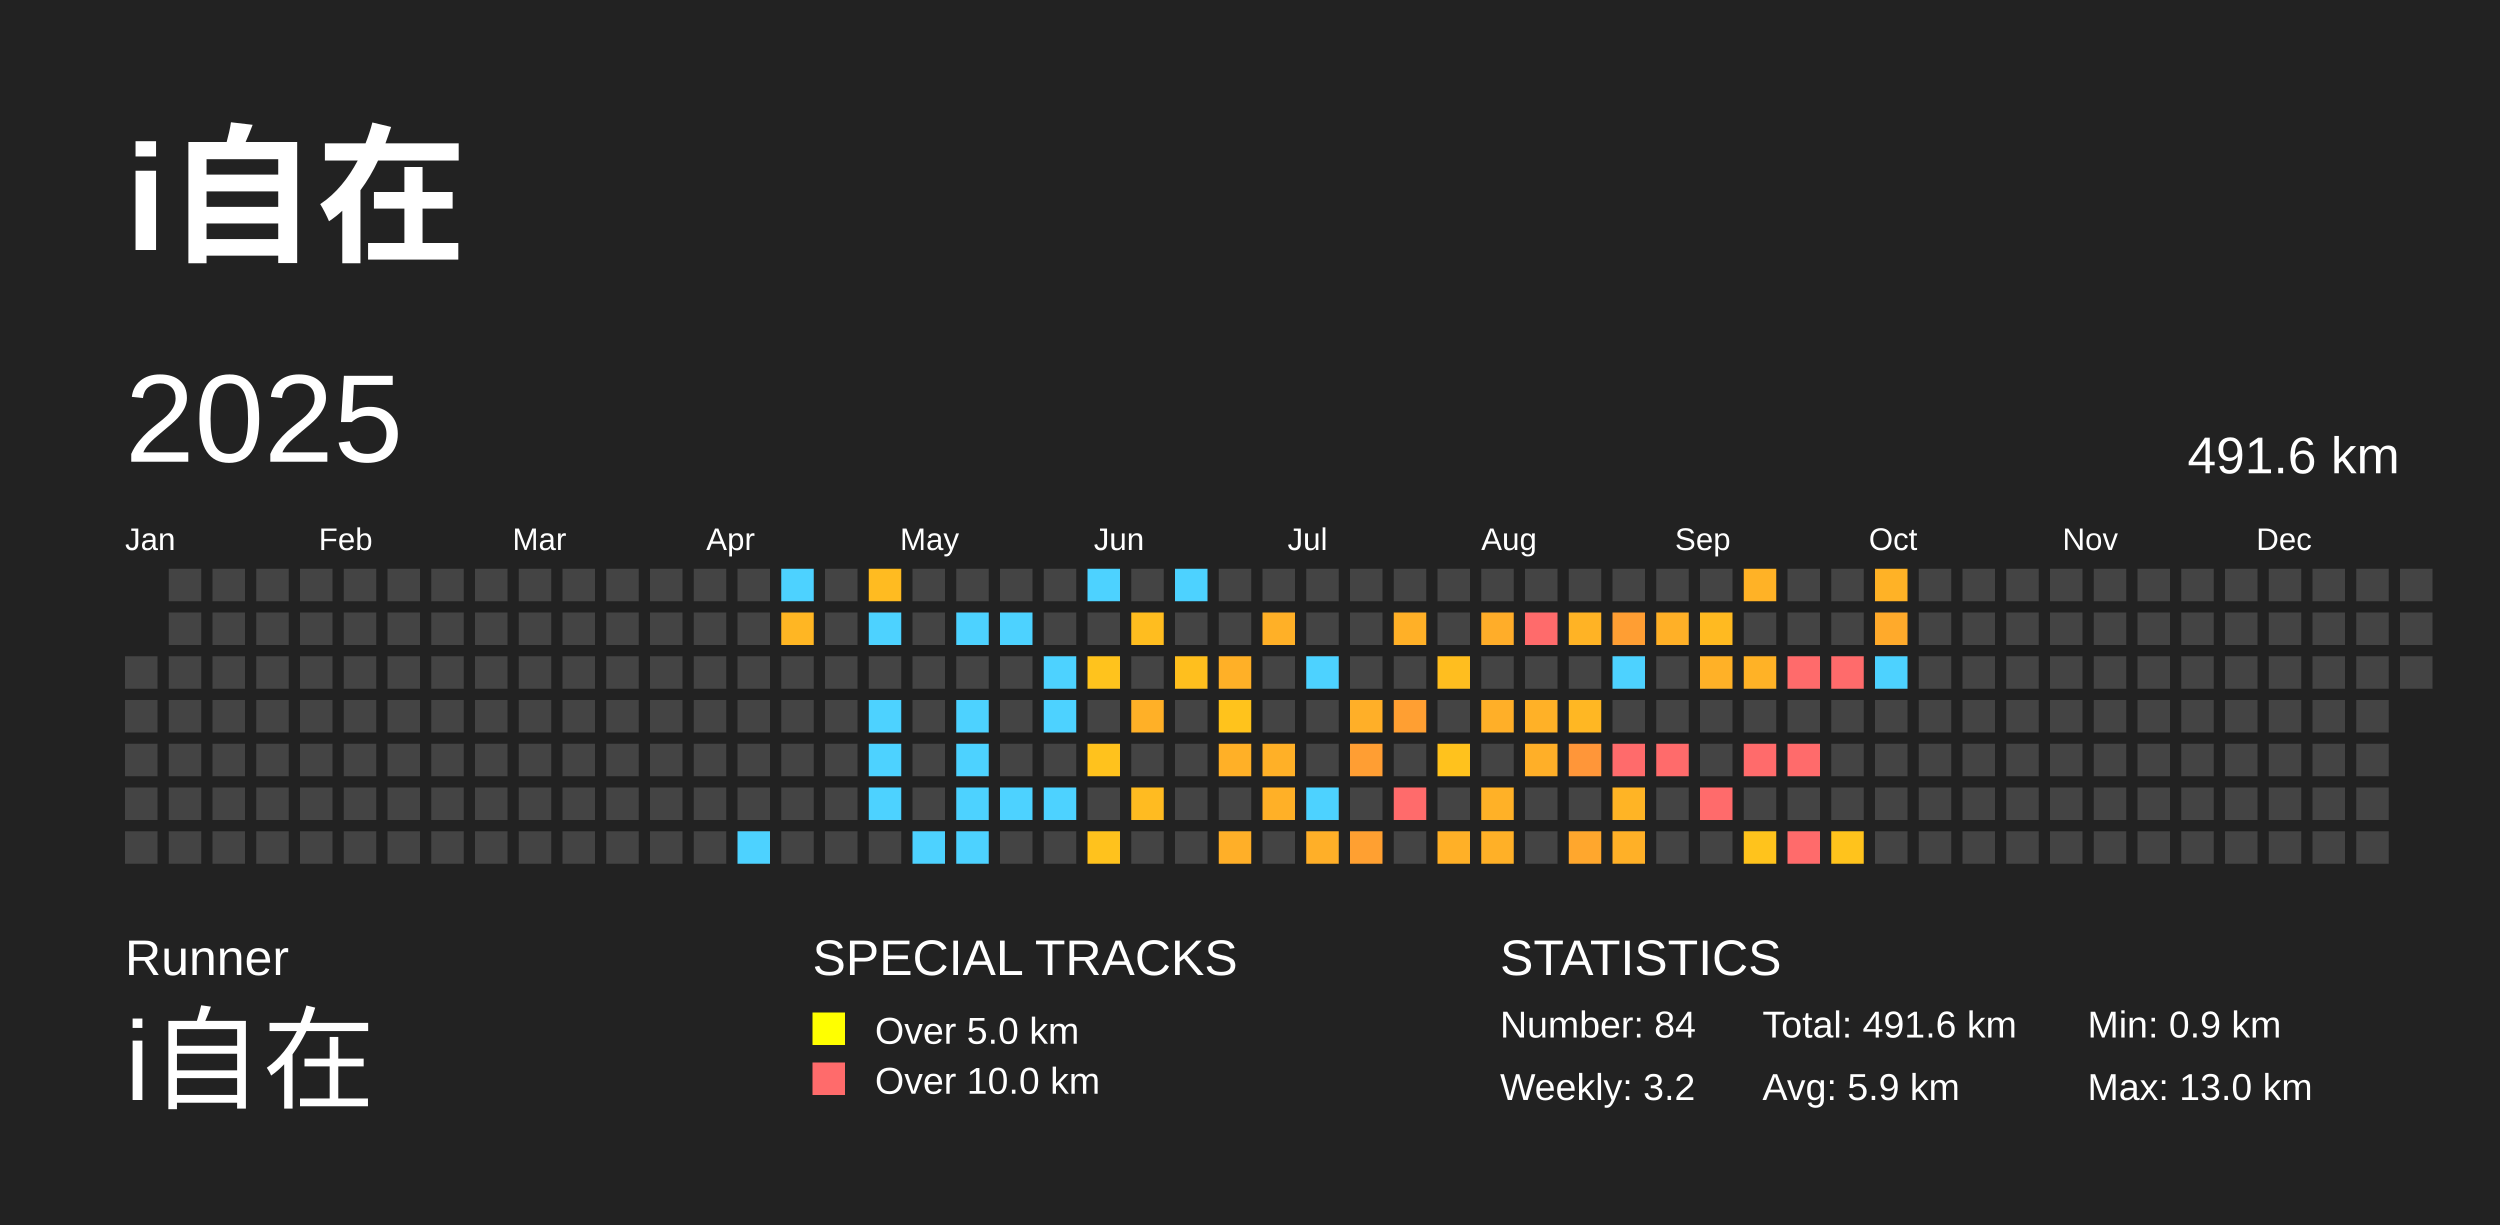
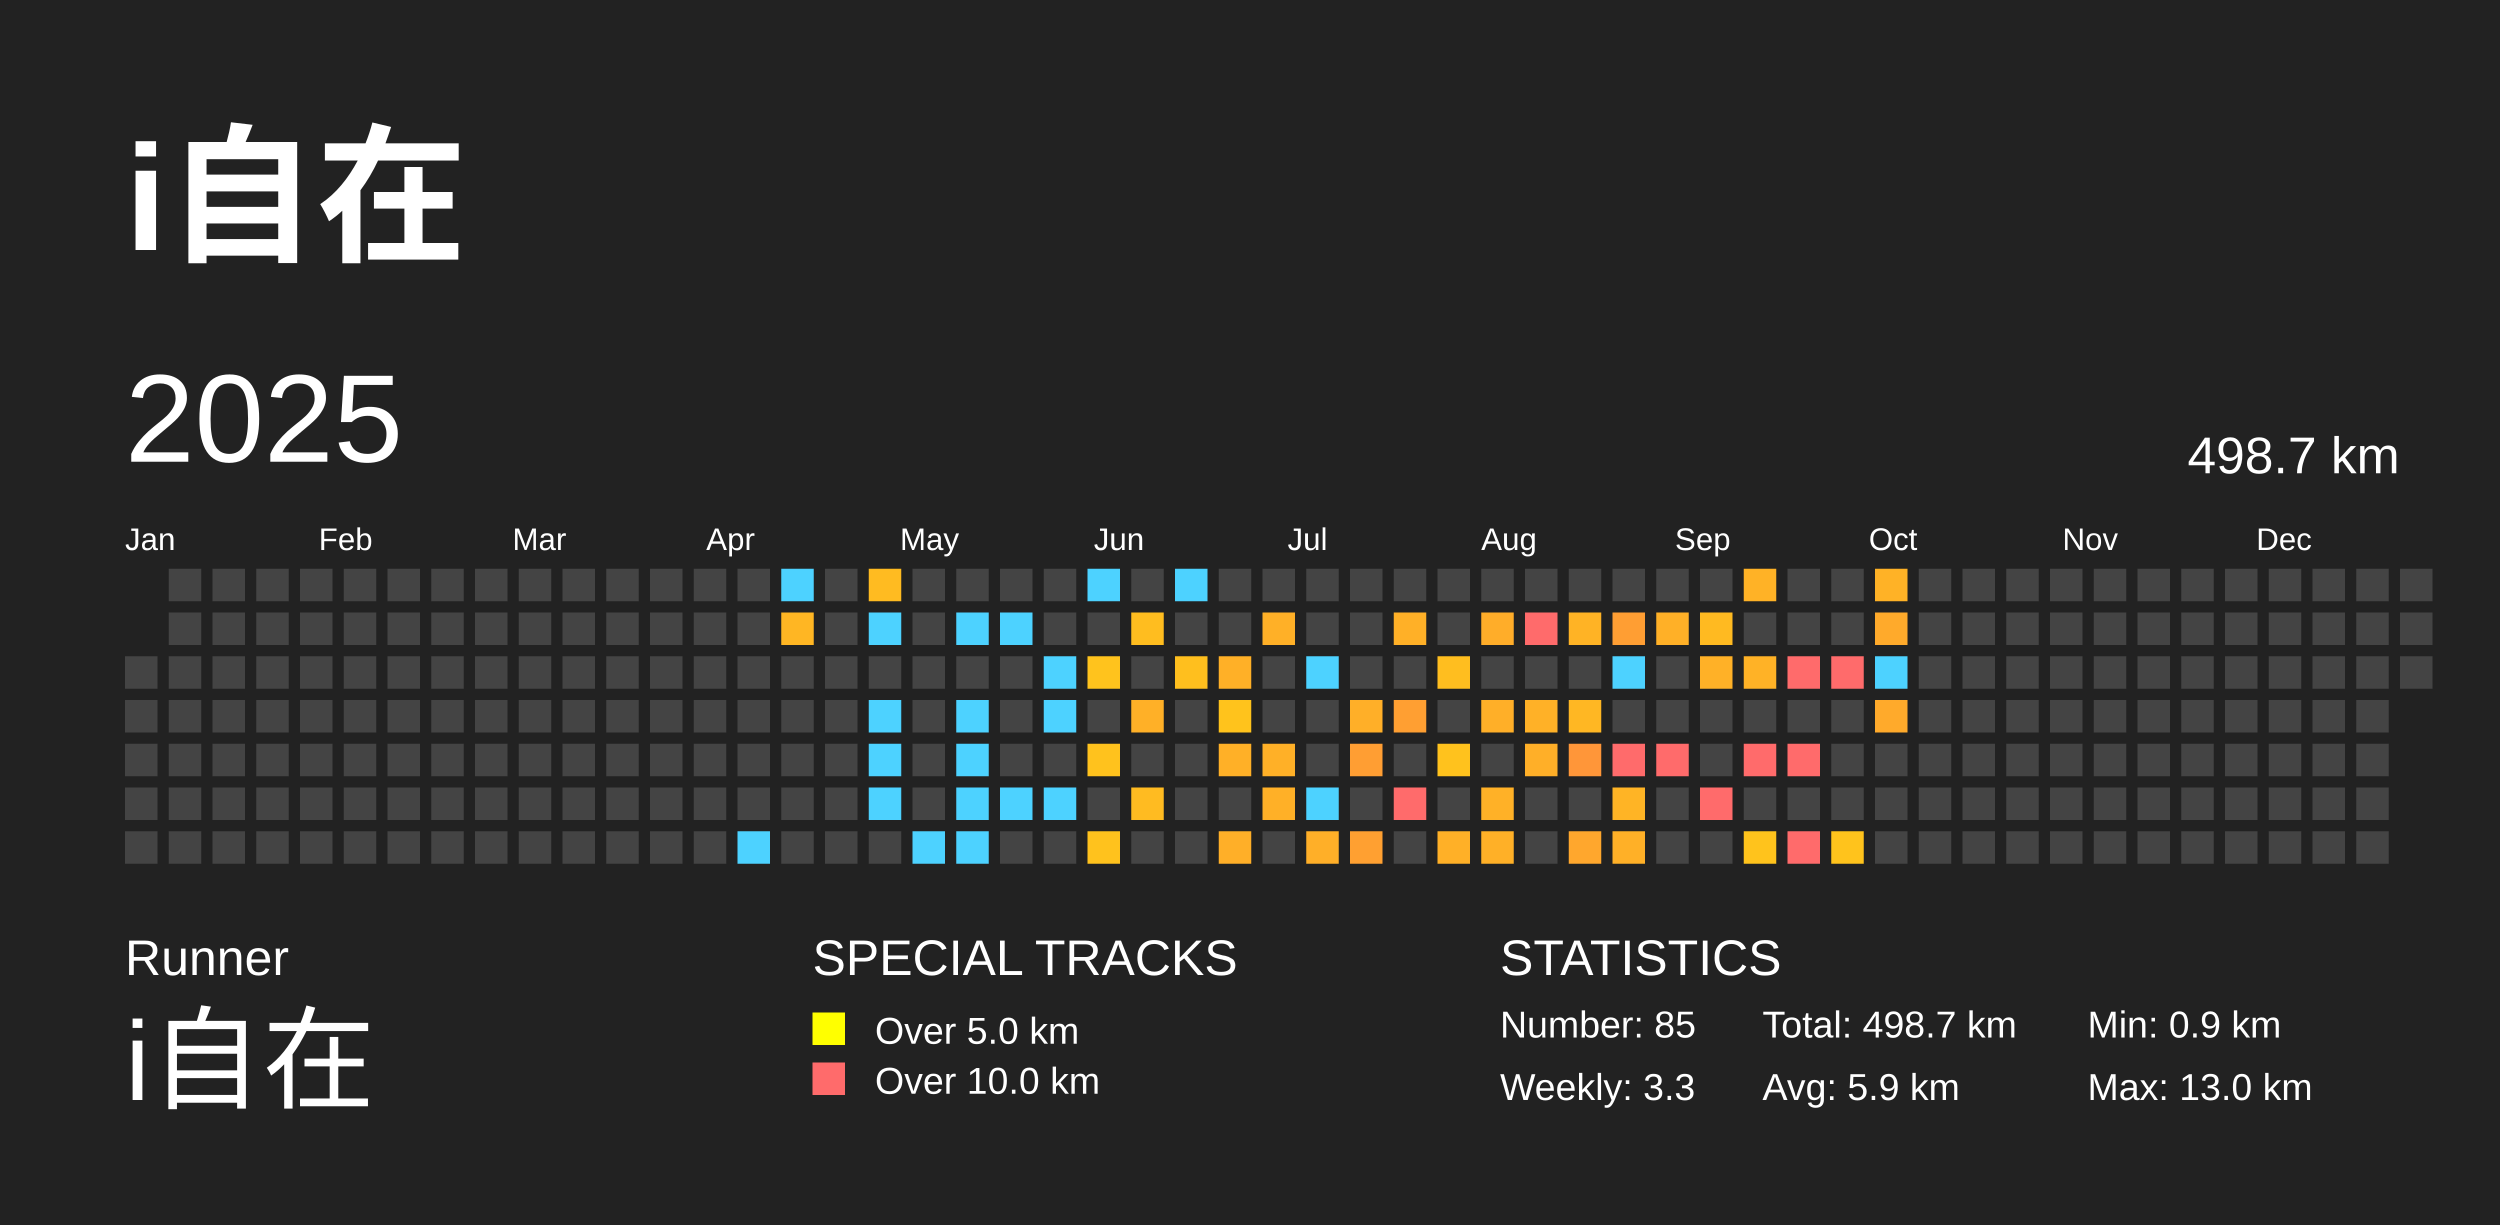
<svg xmlns="http://www.w3.org/2000/svg" baseProfile="full" height="98mm" version="1.1" viewBox="0,0,200,98" width="200mm">
  <defs />
  <rect fill="#222222" height="98" width="200" x="0" y="0" />
  <text fill="#FFFFFF" style="font-size:12px; font-family:Arial; font-weight:bold;" x="10" y="20">i自在</text>
  <text fill="#FFFFFF" style="font-size:4px; font-family:Arial" x="10" y="78">Runner</text>
  <text fill="#FFFFFF" style="font-size:9px; font-family:Arial" x="10" y="88">i自在</text>
  <text fill="#FFFFFF" style="font-size:4px; font-family:Arial" x="65" y="78">SPECIAL TRACKS</text>
  <rect fill="#FFFF00" height="2.6" width="2.6" x="65" y="81" />
  <text fill="#FFFFFF" style="font-size:3px; font-family:Arial" x="70" y="83.5">Over 5.0 km</text>
  <rect fill="#FF6B6B" height="2.6" width="2.6" x="65" y="85" />
  <text fill="#FFFFFF" style="font-size:3px; font-family:Arial" x="70" y="87.5">Over 10.0 km</text>
  <text fill="#FFFFFF" style="font-size:4px; font-family:Arial" x="120" y="78">STATISTICS</text>
-   <text fill="#FFFFFF" style="font-size:3px; font-family:Arial" x="120" y="83">Number: 84</text>
-   <text fill="#FFFFFF" style="font-size:3px; font-family:Arial" x="120" y="88">Weekly: 3.2</text>
-   <text fill="#FFFFFF" style="font-size:3px; font-family:Arial" x="141" y="83">Total: 491.6 km</text>
+   <text fill="#FFFFFF" style="font-size:3px; font-family:Arial" x="120" y="83">Number: 85</text>
+   <text fill="#FFFFFF" style="font-size:3px; font-family:Arial" x="120" y="88">Weekly: 3.3</text>
+   <text fill="#FFFFFF" style="font-size:3px; font-family:Arial" x="141" y="83">Total: 498.7 km</text>
  <text fill="#FFFFFF" style="font-size:3px; font-family:Arial" x="141" y="88">Avg: 5.9 km</text>
  <text fill="#FFFFFF" style="font-size:3px; font-family:Arial" x="167" y="83">Min: 0.9 km</text>
  <text fill="#FFFFFF" style="font-size:3px; font-family:Arial" x="167" y="88">Max: 13.0 km</text>
  <text dominant-baseline="hanging" fill="#FFFFFF" style="font-size:10.0px; font-family:Arial;" x="10" y="30">2025</text>
-   <text dominant-baseline="hanging" fill="#FFFFFF" style="font-size:4.125px; font-family:Arial;" x="175" y="35">491.6 km</text>
+   <text dominant-baseline="hanging" fill="#FFFFFF" style="font-size:4.125px; font-family:Arial;" x="175" y="35">498.7 km</text>
  <text fill="#FFFFFF" style="font-size:2.5px; font-family:Arial" x="10.0" y="44">Jan</text>
  <text fill="#FFFFFF" style="font-size:2.5px; font-family:Arial" x="25.5" y="44">Feb</text>
  <text fill="#FFFFFF" style="font-size:2.5px; font-family:Arial" x="41.0" y="44">Mar</text>
  <text fill="#FFFFFF" style="font-size:2.5px; font-family:Arial" x="56.5" y="44">Apr</text>
  <text fill="#FFFFFF" style="font-size:2.5px; font-family:Arial" x="72.0" y="44">May</text>
  <text fill="#FFFFFF" style="font-size:2.5px; font-family:Arial" x="87.5" y="44">Jun</text>
  <text fill="#FFFFFF" style="font-size:2.5px; font-family:Arial" x="103.0" y="44">Jul</text>
  <text fill="#FFFFFF" style="font-size:2.5px; font-family:Arial" x="118.5" y="44">Aug</text>
  <text fill="#FFFFFF" style="font-size:2.5px; font-family:Arial" x="134.0" y="44">Sep</text>
  <text fill="#FFFFFF" style="font-size:2.5px; font-family:Arial" x="149.5" y="44">Oct</text>
  <text fill="#FFFFFF" style="font-size:2.5px; font-family:Arial" x="165.0" y="44">Nov</text>
  <text fill="#FFFFFF" style="font-size:2.5px; font-family:Arial" x="180.5" y="44">Dec</text>
  <rect fill="#444444" height="2.6" width="2.6" x="10.0" y="52.5" />
  <rect fill="#444444" height="2.6" width="2.6" x="10.0" y="56.0" />
  <rect fill="#444444" height="2.6" width="2.6" x="10.0" y="59.5" />
  <rect fill="#444444" height="2.6" width="2.6" x="10.0" y="63.0" />
  <rect fill="#444444" height="2.6" width="2.6" x="10.0" y="66.5" />
  <rect fill="#444444" height="2.6" width="2.6" x="13.5" y="45.5" />
  <rect fill="#444444" height="2.6" width="2.6" x="13.5" y="49.0" />
  <rect fill="#444444" height="2.6" width="2.6" x="13.5" y="52.5" />
  <rect fill="#444444" height="2.6" width="2.6" x="13.5" y="56.0" />
  <rect fill="#444444" height="2.6" width="2.6" x="13.5" y="59.5" />
  <rect fill="#444444" height="2.6" width="2.6" x="13.5" y="63.0" />
  <rect fill="#444444" height="2.6" width="2.6" x="13.5" y="66.5" />
  <rect fill="#444444" height="2.6" width="2.6" x="17.0" y="45.5" />
  <rect fill="#444444" height="2.6" width="2.6" x="17.0" y="49.0" />
  <rect fill="#444444" height="2.6" width="2.6" x="17.0" y="52.5" />
  <rect fill="#444444" height="2.6" width="2.6" x="17.0" y="56.0" />
  <rect fill="#444444" height="2.6" width="2.6" x="17.0" y="59.5" />
  <rect fill="#444444" height="2.6" width="2.6" x="17.0" y="63.0" />
  <rect fill="#444444" height="2.6" width="2.6" x="17.0" y="66.5" />
  <rect fill="#444444" height="2.6" width="2.6" x="20.5" y="45.5" />
  <rect fill="#444444" height="2.6" width="2.6" x="20.5" y="49.0" />
  <rect fill="#444444" height="2.6" width="2.6" x="20.5" y="52.5" />
  <rect fill="#444444" height="2.6" width="2.6" x="20.5" y="56.0" />
  <rect fill="#444444" height="2.6" width="2.6" x="20.5" y="59.5" />
  <rect fill="#444444" height="2.6" width="2.6" x="20.5" y="63.0" />
  <rect fill="#444444" height="2.6" width="2.6" x="20.5" y="66.5" />
  <rect fill="#444444" height="2.6" width="2.6" x="24.0" y="45.5" />
  <rect fill="#444444" height="2.6" width="2.6" x="24.0" y="49.0" />
  <rect fill="#444444" height="2.6" width="2.6" x="24.0" y="52.5" />
  <rect fill="#444444" height="2.6" width="2.6" x="24.0" y="56.0" />
  <rect fill="#444444" height="2.6" width="2.6" x="24.0" y="59.5" />
  <rect fill="#444444" height="2.6" width="2.6" x="24.0" y="63.0" />
  <rect fill="#444444" height="2.6" width="2.6" x="24.0" y="66.5" />
  <rect fill="#444444" height="2.6" width="2.6" x="27.5" y="45.5" />
  <rect fill="#444444" height="2.6" width="2.6" x="27.5" y="49.0" />
  <rect fill="#444444" height="2.6" width="2.6" x="27.5" y="52.5" />
  <rect fill="#444444" height="2.6" width="2.6" x="27.5" y="56.0" />
  <rect fill="#444444" height="2.6" width="2.6" x="27.5" y="59.5" />
  <rect fill="#444444" height="2.6" width="2.6" x="27.5" y="63.0" />
  <rect fill="#444444" height="2.6" width="2.6" x="27.5" y="66.5" />
  <rect fill="#444444" height="2.6" width="2.6" x="31.0" y="45.5" />
  <rect fill="#444444" height="2.6" width="2.6" x="31.0" y="49.0" />
  <rect fill="#444444" height="2.6" width="2.6" x="31.0" y="52.5" />
  <rect fill="#444444" height="2.6" width="2.6" x="31.0" y="56.0" />
  <rect fill="#444444" height="2.6" width="2.6" x="31.0" y="59.5" />
  <rect fill="#444444" height="2.6" width="2.6" x="31.0" y="63.0" />
  <rect fill="#444444" height="2.6" width="2.6" x="31.0" y="66.5" />
  <rect fill="#444444" height="2.6" width="2.6" x="34.5" y="45.5" />
  <rect fill="#444444" height="2.6" width="2.6" x="34.5" y="49.0" />
  <rect fill="#444444" height="2.6" width="2.6" x="34.5" y="52.5" />
  <rect fill="#444444" height="2.6" width="2.6" x="34.5" y="56.0" />
  <rect fill="#444444" height="2.6" width="2.6" x="34.5" y="59.5" />
  <rect fill="#444444" height="2.6" width="2.6" x="34.5" y="63.0" />
  <rect fill="#444444" height="2.6" width="2.6" x="34.5" y="66.5" />
  <rect fill="#444444" height="2.6" width="2.6" x="38.0" y="45.5" />
  <rect fill="#444444" height="2.6" width="2.6" x="38.0" y="49.0" />
  <rect fill="#444444" height="2.6" width="2.6" x="38.0" y="52.5" />
  <rect fill="#444444" height="2.6" width="2.6" x="38.0" y="56.0" />
  <rect fill="#444444" height="2.6" width="2.6" x="38.0" y="59.5" />
  <rect fill="#444444" height="2.6" width="2.6" x="38.0" y="63.0" />
  <rect fill="#444444" height="2.6" width="2.6" x="38.0" y="66.5" />
  <rect fill="#444444" height="2.6" width="2.6" x="41.5" y="45.5" />
  <rect fill="#444444" height="2.6" width="2.6" x="41.5" y="49.0" />
  <rect fill="#444444" height="2.6" width="2.6" x="41.5" y="52.5" />
  <rect fill="#444444" height="2.6" width="2.6" x="41.5" y="56.0" />
  <rect fill="#444444" height="2.6" width="2.6" x="41.5" y="59.5" />
  <rect fill="#444444" height="2.6" width="2.6" x="41.5" y="63.0" />
  <rect fill="#444444" height="2.6" width="2.6" x="41.5" y="66.5" />
  <rect fill="#444444" height="2.6" width="2.6" x="45.0" y="45.5" />
  <rect fill="#444444" height="2.6" width="2.6" x="45.0" y="49.0" />
  <rect fill="#444444" height="2.6" width="2.6" x="45.0" y="52.5" />
  <rect fill="#444444" height="2.6" width="2.6" x="45.0" y="56.0" />
  <rect fill="#444444" height="2.6" width="2.6" x="45.0" y="59.5" />
  <rect fill="#444444" height="2.6" width="2.6" x="45.0" y="63.0" />
  <rect fill="#444444" height="2.6" width="2.6" x="45.0" y="66.5" />
  <rect fill="#444444" height="2.6" width="2.6" x="48.5" y="45.5" />
  <rect fill="#444444" height="2.6" width="2.6" x="48.5" y="49.0" />
  <rect fill="#444444" height="2.6" width="2.6" x="48.5" y="52.5" />
  <rect fill="#444444" height="2.6" width="2.6" x="48.5" y="56.0" />
  <rect fill="#444444" height="2.6" width="2.6" x="48.5" y="59.5" />
  <rect fill="#444444" height="2.6" width="2.6" x="48.5" y="63.0" />
  <rect fill="#444444" height="2.6" width="2.6" x="48.5" y="66.5" />
  <rect fill="#444444" height="2.6" width="2.6" x="52.0" y="45.5" />
  <rect fill="#444444" height="2.6" width="2.6" x="52.0" y="49.0" />
  <rect fill="#444444" height="2.6" width="2.6" x="52.0" y="52.5" />
  <rect fill="#444444" height="2.6" width="2.6" x="52.0" y="56.0" />
  <rect fill="#444444" height="2.6" width="2.6" x="52.0" y="59.5" />
  <rect fill="#444444" height="2.6" width="2.6" x="52.0" y="63.0" />
  <rect fill="#444444" height="2.6" width="2.6" x="52.0" y="66.5" />
  <rect fill="#444444" height="2.6" width="2.6" x="55.5" y="45.5" />
  <rect fill="#444444" height="2.6" width="2.6" x="55.5" y="49.0" />
  <rect fill="#444444" height="2.6" width="2.6" x="55.5" y="52.5" />
  <rect fill="#444444" height="2.6" width="2.6" x="55.5" y="56.0" />
  <rect fill="#444444" height="2.6" width="2.6" x="55.5" y="59.5" />
  <rect fill="#444444" height="2.6" width="2.6" x="55.5" y="63.0" />
  <rect fill="#444444" height="2.6" width="2.6" x="55.5" y="66.5" />
  <rect fill="#444444" height="2.6" width="2.6" x="59.0" y="45.5" />
  <rect fill="#444444" height="2.6" width="2.6" x="59.0" y="49.0" />
  <rect fill="#444444" height="2.6" width="2.6" x="59.0" y="52.5" />
  <rect fill="#444444" height="2.6" width="2.6" x="59.0" y="56.0" />
  <rect fill="#444444" height="2.6" width="2.6" x="59.0" y="59.5" />
  <rect fill="#444444" height="2.6" width="2.6" x="59.0" y="63.0" />
  <rect fill="#4dd2ff" height="2.6" width="2.6" x="59.0" y="66.5" />
  <rect fill="#4dd2ff" height="2.6" width="2.6" x="62.5" y="45.5" />
  <rect fill="#ffb623" height="2.6" width="2.6" x="62.5" y="49.0" />
  <rect fill="#444444" height="2.6" width="2.6" x="62.5" y="52.5" />
  <rect fill="#444444" height="2.6" width="2.6" x="62.5" y="56.0" />
  <rect fill="#444444" height="2.6" width="2.6" x="62.5" y="59.5" />
  <rect fill="#444444" height="2.6" width="2.6" x="62.5" y="63.0" />
  <rect fill="#444444" height="2.6" width="2.6" x="62.5" y="66.5" />
  <rect fill="#444444" height="2.6" width="2.6" x="66.0" y="45.5" />
  <rect fill="#444444" height="2.6" width="2.6" x="66.0" y="49.0" />
  <rect fill="#444444" height="2.6" width="2.6" x="66.0" y="52.5" />
  <rect fill="#444444" height="2.6" width="2.6" x="66.0" y="56.0" />
  <rect fill="#444444" height="2.6" width="2.6" x="66.0" y="59.5" />
  <rect fill="#444444" height="2.6" width="2.6" x="66.0" y="63.0" />
  <rect fill="#444444" height="2.6" width="2.6" x="66.0" y="66.5" />
  <rect fill="#ffbb21" height="2.6" width="2.6" x="69.5" y="45.5" />
  <rect fill="#4dd2ff" height="2.6" width="2.6" x="69.5" y="49.0" />
  <rect fill="#444444" height="2.6" width="2.6" x="69.5" y="52.5" />
  <rect fill="#4dd2ff" height="2.6" width="2.6" x="69.5" y="56.0" />
  <rect fill="#4dd2ff" height="2.6" width="2.6" x="69.5" y="59.5" />
  <rect fill="#4dd2ff" height="2.6" width="2.6" x="69.5" y="63.0" />
  <rect fill="#444444" height="2.6" width="2.6" x="69.5" y="66.5" />
  <rect fill="#444444" height="2.6" width="2.6" x="73.0" y="45.5" />
  <rect fill="#444444" height="2.6" width="2.6" x="73.0" y="49.0" />
  <rect fill="#444444" height="2.6" width="2.6" x="73.0" y="52.5" />
  <rect fill="#444444" height="2.6" width="2.6" x="73.0" y="56.0" />
  <rect fill="#444444" height="2.6" width="2.6" x="73.0" y="59.5" />
  <rect fill="#444444" height="2.6" width="2.6" x="73.0" y="63.0" />
  <rect fill="#4dd2ff" height="2.6" width="2.6" x="73.0" y="66.5" />
  <rect fill="#444444" height="2.6" width="2.6" x="76.5" y="45.5" />
  <rect fill="#4dd2ff" height="2.6" width="2.6" x="76.5" y="49.0" />
  <rect fill="#444444" height="2.6" width="2.6" x="76.5" y="52.5" />
  <rect fill="#4dd2ff" height="2.6" width="2.6" x="76.5" y="56.0" />
  <rect fill="#4dd2ff" height="2.6" width="2.6" x="76.5" y="59.5" />
  <rect fill="#4dd2ff" height="2.6" width="2.6" x="76.5" y="63.0" />
  <rect fill="#4dd2ff" height="2.6" width="2.6" x="76.5" y="66.5" />
  <rect fill="#444444" height="2.6" width="2.6" x="80.0" y="45.5" />
  <rect fill="#4dd2ff" height="2.6" width="2.6" x="80.0" y="49.0" />
  <rect fill="#444444" height="2.6" width="2.6" x="80.0" y="52.5" />
  <rect fill="#444444" height="2.6" width="2.6" x="80.0" y="56.0" />
  <rect fill="#444444" height="2.6" width="2.6" x="80.0" y="59.5" />
  <rect fill="#4dd2ff" height="2.6" width="2.6" x="80.0" y="63.0" />
  <rect fill="#444444" height="2.6" width="2.6" x="80.0" y="66.5" />
  <rect fill="#444444" height="2.6" width="2.6" x="83.5" y="45.5" />
  <rect fill="#444444" height="2.6" width="2.6" x="83.5" y="49.0" />
  <rect fill="#4dd2ff" height="2.6" width="2.6" x="83.5" y="52.5" />
  <rect fill="#4dd2ff" height="2.6" width="2.6" x="83.5" y="56.0" />
  <rect fill="#444444" height="2.6" width="2.6" x="83.5" y="59.5" />
  <rect fill="#4dd2ff" height="2.6" width="2.6" x="83.5" y="63.0" />
  <rect fill="#444444" height="2.6" width="2.6" x="83.5" y="66.5" />
  <rect fill="#4dd2ff" height="2.6" width="2.6" x="87.0" y="45.5" />
  <rect fill="#444444" height="2.6" width="2.6" x="87.0" y="49.0" />
  <rect fill="#ffc31d" height="2.6" width="2.6" x="87.0" y="52.5" />
  <rect fill="#444444" height="2.6" width="2.6" x="87.0" y="56.0" />
  <rect fill="#ffc21d" height="2.6" width="2.6" x="87.0" y="59.5" />
  <rect fill="#444444" height="2.6" width="2.6" x="87.0" y="63.0" />
  <rect fill="#ffc21d" height="2.6" width="2.6" x="87.0" y="66.5" />
  <rect fill="#444444" height="2.6" width="2.6" x="90.5" y="45.5" />
  <rect fill="#ffbd1f" height="2.6" width="2.6" x="90.5" y="49.0" />
  <rect fill="#444444" height="2.6" width="2.6" x="90.5" y="52.5" />
  <rect fill="#ffb027" height="2.6" width="2.6" x="90.5" y="56.0" />
  <rect fill="#444444" height="2.6" width="2.6" x="90.5" y="59.5" />
  <rect fill="#ffbb21" height="2.6" width="2.6" x="90.5" y="63.0" />
  <rect fill="#444444" height="2.6" width="2.6" x="90.5" y="66.5" />
  <rect fill="#4dd2ff" height="2.6" width="2.6" x="94.0" y="45.5" />
  <rect fill="#444444" height="2.6" width="2.6" x="94.0" y="49.0" />
  <rect fill="#ffbf1e" height="2.6" width="2.6" x="94.0" y="52.5" />
  <rect fill="#444444" height="2.6" width="2.6" x="94.0" y="56.0" />
  <rect fill="#444444" height="2.6" width="2.6" x="94.0" y="59.5" />
  <rect fill="#444444" height="2.6" width="2.6" x="94.0" y="63.0" />
  <rect fill="#444444" height="2.6" width="2.6" x="94.0" y="66.5" />
  <rect fill="#444444" height="2.6" width="2.6" x="97.5" y="45.5" />
  <rect fill="#444444" height="2.6" width="2.6" x="97.5" y="49.0" />
  <rect fill="#ffb027" height="2.6" width="2.6" x="97.5" y="52.5" />
  <rect fill="#ffc31c" height="2.6" width="2.6" x="97.5" y="56.0" />
  <rect fill="#ffb027" height="2.6" width="2.6" x="97.5" y="59.5" />
  <rect fill="#444444" height="2.6" width="2.6" x="97.5" y="63.0" />
  <rect fill="#ffaf28" height="2.6" width="2.6" x="97.5" y="66.5" />
  <rect fill="#444444" height="2.6" width="2.6" x="101.0" y="45.5" />
  <rect fill="#ffb027" height="2.6" width="2.6" x="101.0" y="49.0" />
  <rect fill="#444444" height="2.6" width="2.6" x="101.0" y="52.5" />
  <rect fill="#444444" height="2.6" width="2.6" x="101.0" y="56.0" />
  <rect fill="#ffb027" height="2.6" width="2.6" x="101.0" y="59.5" />
  <rect fill="#ffb027" height="2.6" width="2.6" x="101.0" y="63.0" />
  <rect fill="#444444" height="2.6" width="2.6" x="101.0" y="66.5" />
  <rect fill="#444444" height="2.6" width="2.6" x="104.5" y="45.5" />
  <rect fill="#444444" height="2.6" width="2.6" x="104.5" y="49.0" />
  <rect fill="#4dd2ff" height="2.6" width="2.6" x="104.5" y="52.5" />
  <rect fill="#444444" height="2.6" width="2.6" x="104.5" y="56.0" />
  <rect fill="#444444" height="2.6" width="2.6" x="104.5" y="59.5" />
  <rect fill="#4dd2ff" height="2.6" width="2.6" x="104.5" y="63.0" />
  <rect fill="#ffaf28" height="2.6" width="2.6" x="104.5" y="66.5" />
  <rect fill="#444444" height="2.6" width="2.6" x="108.0" y="45.5" />
  <rect fill="#444444" height="2.6" width="2.6" x="108.0" y="49.0" />
  <rect fill="#444444" height="2.6" width="2.6" x="108.0" y="52.5" />
  <rect fill="#ffaf28" height="2.6" width="2.6" x="108.0" y="56.0" />
  <rect fill="#ff9e33" height="2.6" width="2.6" x="108.0" y="59.5" />
  <rect fill="#444444" height="2.6" width="2.6" x="108.0" y="63.0" />
  <rect fill="#ffa031" height="2.6" width="2.6" x="108.0" y="66.5" />
  <rect fill="#444444" height="2.6" width="2.6" x="111.5" y="45.5" />
  <rect fill="#ffb027" height="2.6" width="2.6" x="111.5" y="49.0" />
  <rect fill="#444444" height="2.6" width="2.6" x="111.5" y="52.5" />
  <rect fill="#ff9f32" height="2.6" width="2.6" x="111.5" y="56.0" />
  <rect fill="#444444" height="2.6" width="2.6" x="111.5" y="59.5" />
  <rect fill="#FF6B6B" height="2.6" width="2.6" x="111.5" y="63.0" />
  <rect fill="#444444" height="2.6" width="2.6" x="111.5" y="66.5" />
  <rect fill="#444444" height="2.6" width="2.6" x="115.0" y="45.5" />
  <rect fill="#444444" height="2.6" width="2.6" x="115.0" y="49.0" />
  <rect fill="#ffbe1f" height="2.6" width="2.6" x="115.0" y="52.5" />
  <rect fill="#444444" height="2.6" width="2.6" x="115.0" y="56.0" />
  <rect fill="#ffc21d" height="2.6" width="2.6" x="115.0" y="59.5" />
  <rect fill="#444444" height="2.6" width="2.6" x="115.0" y="63.0" />
  <rect fill="#ffb027" height="2.6" width="2.6" x="115.0" y="66.5" />
  <rect fill="#444444" height="2.6" width="2.6" x="118.5" y="45.5" />
  <rect fill="#ffad29" height="2.6" width="2.6" x="118.5" y="49.0" />
  <rect fill="#444444" height="2.6" width="2.6" x="118.5" y="52.5" />
  <rect fill="#ffaf28" height="2.6" width="2.6" x="118.5" y="56.0" />
  <rect fill="#444444" height="2.6" width="2.6" x="118.5" y="59.5" />
  <rect fill="#ffb127" height="2.6" width="2.6" x="118.5" y="63.0" />
  <rect fill="#ffb027" height="2.6" width="2.6" x="118.5" y="66.5" />
  <rect fill="#444444" height="2.6" width="2.6" x="122.0" y="45.5" />
  <rect fill="#FF6B6B" height="2.6" width="2.6" x="122.0" y="49.0" />
  <rect fill="#444444" height="2.6" width="2.6" x="122.0" y="52.5" />
  <rect fill="#ffb127" height="2.6" width="2.6" x="122.0" y="56.0" />
  <rect fill="#ffaf28" height="2.6" width="2.6" x="122.0" y="59.5" />
  <rect fill="#444444" height="2.6" width="2.6" x="122.0" y="63.0" />
  <rect fill="#444444" height="2.6" width="2.6" x="122.0" y="66.5" />
  <rect fill="#444444" height="2.6" width="2.6" x="125.5" y="45.5" />
  <rect fill="#ffb325" height="2.6" width="2.6" x="125.5" y="49.0" />
  <rect fill="#444444" height="2.6" width="2.6" x="125.5" y="52.5" />
  <rect fill="#ffb723" height="2.6" width="2.6" x="125.5" y="56.0" />
  <rect fill="#ff9639" height="2.6" width="2.6" x="125.5" y="59.5" />
  <rect fill="#444444" height="2.6" width="2.6" x="125.5" y="63.0" />
  <rect fill="#ffa72d" height="2.6" width="2.6" x="125.5" y="66.5" />
  <rect fill="#444444" height="2.6" width="2.6" x="129.0" y="45.5" />
  <rect fill="#ff9e33" height="2.6" width="2.6" x="129.0" y="49.0" />
  <rect fill="#4dd2ff" height="2.6" width="2.6" x="129.0" y="52.5" />
  <rect fill="#444444" height="2.6" width="2.6" x="129.0" y="56.0" />
  <rect fill="#FF6B6B" height="2.6" width="2.6" x="129.0" y="59.5" />
  <rect fill="#ffb425" height="2.6" width="2.6" x="129.0" y="63.0" />
  <rect fill="#ffb027" height="2.6" width="2.6" x="129.0" y="66.5" />
  <rect fill="#444444" height="2.6" width="2.6" x="132.5" y="45.5" />
  <rect fill="#ffb027" height="2.6" width="2.6" x="132.5" y="49.0" />
  <rect fill="#444444" height="2.6" width="2.6" x="132.5" y="52.5" />
  <rect fill="#444444" height="2.6" width="2.6" x="132.5" y="56.0" />
  <rect fill="#FF6B6B" height="2.6" width="2.6" x="132.5" y="59.5" />
  <rect fill="#444444" height="2.6" width="2.6" x="132.5" y="63.0" />
  <rect fill="#444444" height="2.6" width="2.6" x="132.5" y="66.5" />
  <rect fill="#444444" height="2.6" width="2.6" x="136.0" y="45.5" />
  <rect fill="#ffba21" height="2.6" width="2.6" x="136.0" y="49.0" />
  <rect fill="#ffb127" height="2.6" width="2.6" x="136.0" y="52.5" />
  <rect fill="#444444" height="2.6" width="2.6" x="136.0" y="56.0" />
  <rect fill="#444444" height="2.6" width="2.6" x="136.0" y="59.5" />
  <rect fill="#FF6B6B" height="2.6" width="2.6" x="136.0" y="63.0" />
  <rect fill="#444444" height="2.6" width="2.6" x="136.0" y="66.5" />
  <rect fill="#ffb226" height="2.6" width="2.6" x="139.5" y="45.5" />
  <rect fill="#444444" height="2.6" width="2.6" x="139.5" y="49.0" />
  <rect fill="#ffb226" height="2.6" width="2.6" x="139.5" y="52.5" />
  <rect fill="#444444" height="2.6" width="2.6" x="139.5" y="56.0" />
  <rect fill="#FF6B6B" height="2.6" width="2.6" x="139.5" y="59.5" />
  <rect fill="#444444" height="2.6" width="2.6" x="139.5" y="63.0" />
  <rect fill="#ffc31c" height="2.6" width="2.6" x="139.5" y="66.5" />
  <rect fill="#444444" height="2.6" width="2.6" x="143.0" y="45.5" />
  <rect fill="#444444" height="2.6" width="2.6" x="143.0" y="49.0" />
  <rect fill="#FF6B6B" height="2.6" width="2.6" x="143.0" y="52.5" />
  <rect fill="#444444" height="2.6" width="2.6" x="143.0" y="56.0" />
  <rect fill="#FF6B6B" height="2.6" width="2.6" x="143.0" y="59.5" />
  <rect fill="#444444" height="2.6" width="2.6" x="143.0" y="63.0" />
  <rect fill="#FF6B6B" height="2.6" width="2.6" x="143.0" y="66.5" />
  <rect fill="#444444" height="2.6" width="2.6" x="146.5" y="45.5" />
  <rect fill="#444444" height="2.6" width="2.6" x="146.5" y="49.0" />
  <rect fill="#FF6B6B" height="2.6" width="2.6" x="146.5" y="52.5" />
  <rect fill="#444444" height="2.6" width="2.6" x="146.5" y="56.0" />
  <rect fill="#444444" height="2.6" width="2.6" x="146.5" y="59.5" />
  <rect fill="#444444" height="2.6" width="2.6" x="146.5" y="63.0" />
  <rect fill="#ffc31c" height="2.6" width="2.6" x="146.5" y="66.5" />
  <rect fill="#ffb226" height="2.6" width="2.6" x="150.0" y="45.5" />
  <rect fill="#ffaa2b" height="2.6" width="2.6" x="150.0" y="49.0" />
  <rect fill="#4dd2ff" height="2.6" width="2.6" x="150.0" y="52.5" />
-   <rect fill="#444444" height="2.6" width="2.6" x="150.0" y="56.0" />
+   <rect fill="#ffaa2b" height="2.6" width="2.6" x="150.0" y="56.0" />
  <rect fill="#444444" height="2.6" width="2.6" x="150.0" y="59.5" />
  <rect fill="#444444" height="2.6" width="2.6" x="150.0" y="63.0" />
  <rect fill="#444444" height="2.6" width="2.6" x="150.0" y="66.5" />
  <rect fill="#444444" height="2.6" width="2.6" x="153.5" y="45.5" />
  <rect fill="#444444" height="2.6" width="2.6" x="153.5" y="49.0" />
  <rect fill="#444444" height="2.6" width="2.6" x="153.5" y="52.5" />
  <rect fill="#444444" height="2.6" width="2.6" x="153.5" y="56.0" />
  <rect fill="#444444" height="2.6" width="2.6" x="153.5" y="59.5" />
  <rect fill="#444444" height="2.6" width="2.6" x="153.5" y="63.0" />
  <rect fill="#444444" height="2.6" width="2.6" x="153.5" y="66.5" />
  <rect fill="#444444" height="2.6" width="2.6" x="157.0" y="45.5" />
  <rect fill="#444444" height="2.6" width="2.6" x="157.0" y="49.0" />
  <rect fill="#444444" height="2.6" width="2.6" x="157.0" y="52.5" />
  <rect fill="#444444" height="2.6" width="2.6" x="157.0" y="56.0" />
  <rect fill="#444444" height="2.6" width="2.6" x="157.0" y="59.5" />
  <rect fill="#444444" height="2.6" width="2.6" x="157.0" y="63.0" />
  <rect fill="#444444" height="2.6" width="2.6" x="157.0" y="66.5" />
  <rect fill="#444444" height="2.6" width="2.6" x="160.5" y="45.5" />
  <rect fill="#444444" height="2.6" width="2.6" x="160.5" y="49.0" />
  <rect fill="#444444" height="2.6" width="2.6" x="160.5" y="52.5" />
  <rect fill="#444444" height="2.6" width="2.6" x="160.5" y="56.0" />
  <rect fill="#444444" height="2.6" width="2.6" x="160.5" y="59.5" />
  <rect fill="#444444" height="2.6" width="2.6" x="160.5" y="63.0" />
  <rect fill="#444444" height="2.6" width="2.6" x="160.5" y="66.5" />
  <rect fill="#444444" height="2.6" width="2.6" x="164.0" y="45.5" />
  <rect fill="#444444" height="2.6" width="2.6" x="164.0" y="49.0" />
  <rect fill="#444444" height="2.6" width="2.6" x="164.0" y="52.5" />
  <rect fill="#444444" height="2.6" width="2.6" x="164.0" y="56.0" />
  <rect fill="#444444" height="2.6" width="2.6" x="164.0" y="59.5" />
  <rect fill="#444444" height="2.6" width="2.6" x="164.0" y="63.0" />
  <rect fill="#444444" height="2.6" width="2.6" x="164.0" y="66.5" />
  <rect fill="#444444" height="2.6" width="2.6" x="167.5" y="45.5" />
  <rect fill="#444444" height="2.6" width="2.6" x="167.5" y="49.0" />
  <rect fill="#444444" height="2.6" width="2.6" x="167.5" y="52.5" />
  <rect fill="#444444" height="2.6" width="2.6" x="167.5" y="56.0" />
  <rect fill="#444444" height="2.6" width="2.6" x="167.5" y="59.5" />
  <rect fill="#444444" height="2.6" width="2.6" x="167.5" y="63.0" />
  <rect fill="#444444" height="2.6" width="2.6" x="167.5" y="66.5" />
  <rect fill="#444444" height="2.6" width="2.6" x="171.0" y="45.5" />
  <rect fill="#444444" height="2.6" width="2.6" x="171.0" y="49.0" />
  <rect fill="#444444" height="2.6" width="2.6" x="171.0" y="52.5" />
  <rect fill="#444444" height="2.6" width="2.6" x="171.0" y="56.0" />
  <rect fill="#444444" height="2.6" width="2.6" x="171.0" y="59.5" />
  <rect fill="#444444" height="2.6" width="2.6" x="171.0" y="63.0" />
  <rect fill="#444444" height="2.6" width="2.6" x="171.0" y="66.5" />
  <rect fill="#444444" height="2.6" width="2.6" x="174.5" y="45.5" />
  <rect fill="#444444" height="2.6" width="2.6" x="174.5" y="49.0" />
  <rect fill="#444444" height="2.6" width="2.6" x="174.5" y="52.5" />
  <rect fill="#444444" height="2.6" width="2.6" x="174.5" y="56.0" />
  <rect fill="#444444" height="2.6" width="2.6" x="174.5" y="59.5" />
  <rect fill="#444444" height="2.6" width="2.6" x="174.5" y="63.0" />
  <rect fill="#444444" height="2.6" width="2.6" x="174.5" y="66.5" />
  <rect fill="#444444" height="2.6" width="2.6" x="178.0" y="45.5" />
  <rect fill="#444444" height="2.6" width="2.6" x="178.0" y="49.0" />
  <rect fill="#444444" height="2.6" width="2.6" x="178.0" y="52.5" />
  <rect fill="#444444" height="2.6" width="2.6" x="178.0" y="56.0" />
  <rect fill="#444444" height="2.6" width="2.6" x="178.0" y="59.5" />
  <rect fill="#444444" height="2.6" width="2.6" x="178.0" y="63.0" />
  <rect fill="#444444" height="2.6" width="2.6" x="178.0" y="66.5" />
  <rect fill="#444444" height="2.6" width="2.6" x="181.5" y="45.5" />
  <rect fill="#444444" height="2.6" width="2.6" x="181.5" y="49.0" />
  <rect fill="#444444" height="2.6" width="2.6" x="181.5" y="52.5" />
  <rect fill="#444444" height="2.6" width="2.6" x="181.5" y="56.0" />
  <rect fill="#444444" height="2.6" width="2.6" x="181.5" y="59.5" />
  <rect fill="#444444" height="2.6" width="2.6" x="181.5" y="63.0" />
  <rect fill="#444444" height="2.6" width="2.6" x="181.5" y="66.5" />
  <rect fill="#444444" height="2.6" width="2.6" x="185.0" y="45.5" />
  <rect fill="#444444" height="2.6" width="2.6" x="185.0" y="49.0" />
  <rect fill="#444444" height="2.6" width="2.6" x="185.0" y="52.5" />
  <rect fill="#444444" height="2.6" width="2.6" x="185.0" y="56.0" />
  <rect fill="#444444" height="2.6" width="2.6" x="185.0" y="59.5" />
  <rect fill="#444444" height="2.6" width="2.6" x="185.0" y="63.0" />
  <rect fill="#444444" height="2.6" width="2.6" x="185.0" y="66.5" />
  <rect fill="#444444" height="2.6" width="2.6" x="188.5" y="45.5" />
  <rect fill="#444444" height="2.6" width="2.6" x="188.5" y="49.0" />
  <rect fill="#444444" height="2.6" width="2.6" x="188.5" y="52.5" />
  <rect fill="#444444" height="2.6" width="2.6" x="188.5" y="56.0" />
  <rect fill="#444444" height="2.6" width="2.6" x="188.5" y="59.5" />
  <rect fill="#444444" height="2.6" width="2.6" x="188.5" y="63.0" />
  <rect fill="#444444" height="2.6" width="2.6" x="188.5" y="66.5" />
  <rect fill="#444444" height="2.6" width="2.6" x="192.0" y="45.5" />
  <rect fill="#444444" height="2.6" width="2.6" x="192.0" y="49.0" />
  <rect fill="#444444" height="2.6" width="2.6" x="192.0" y="52.5" />
</svg>
